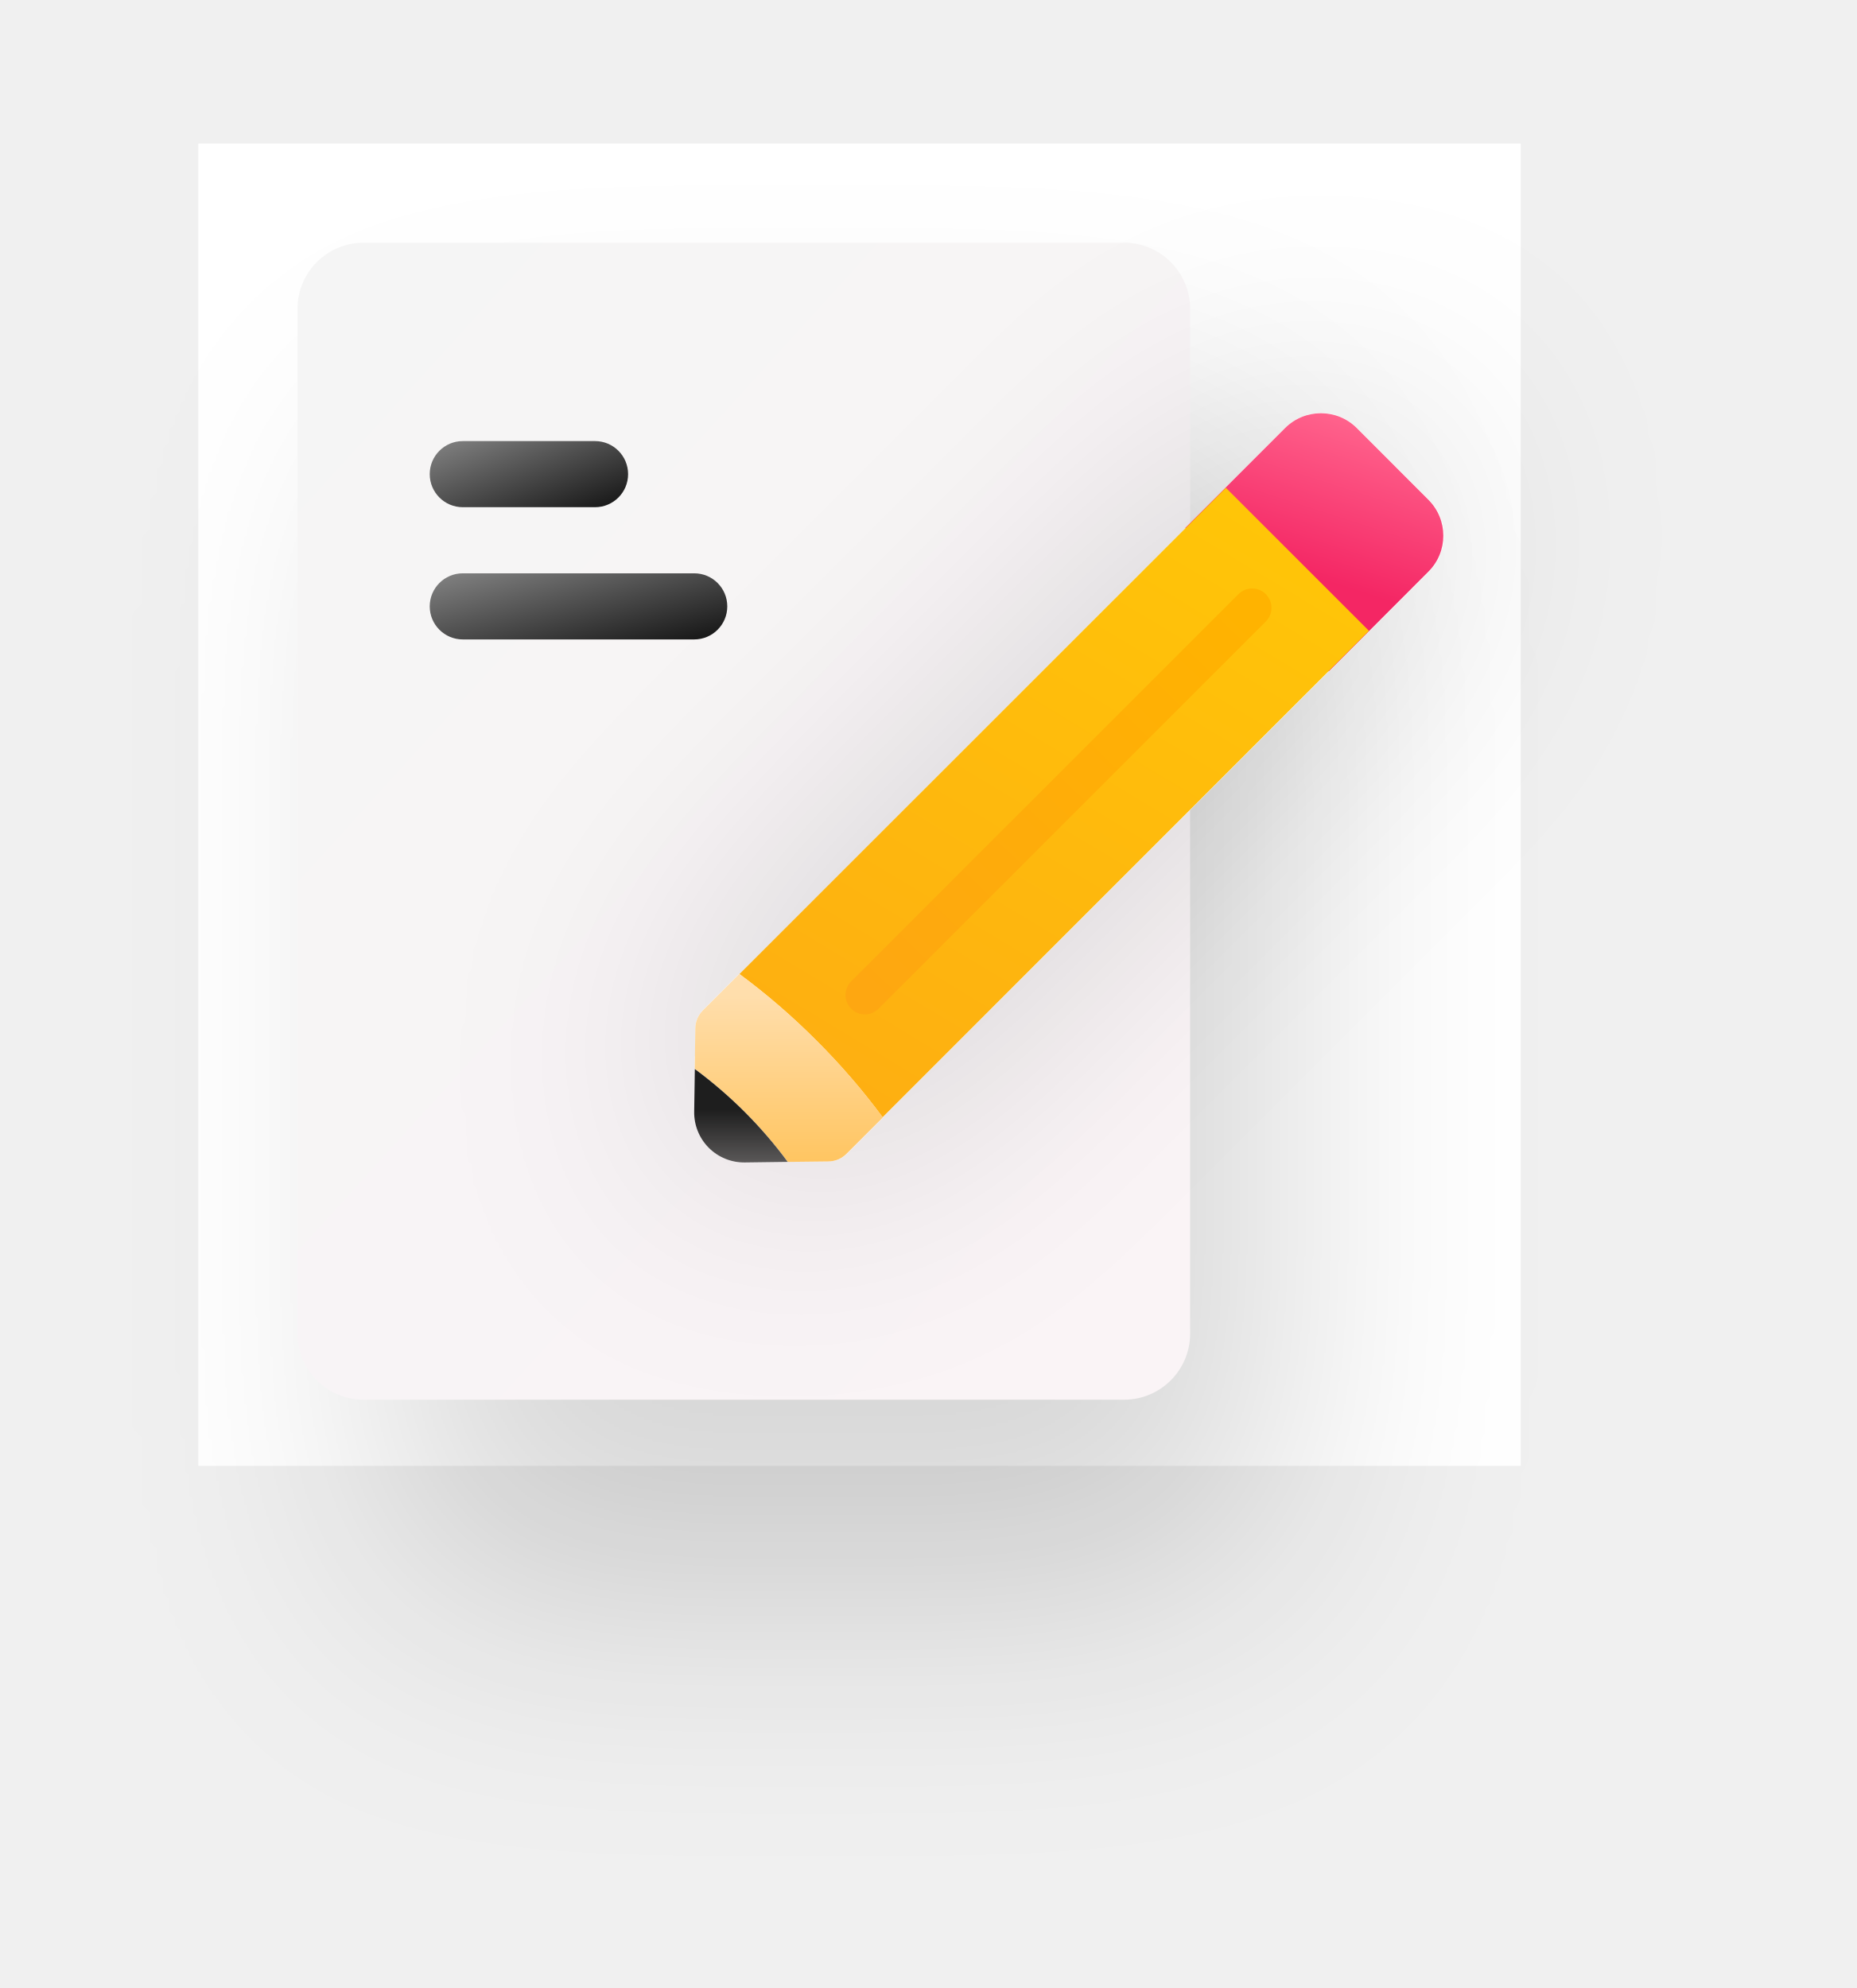
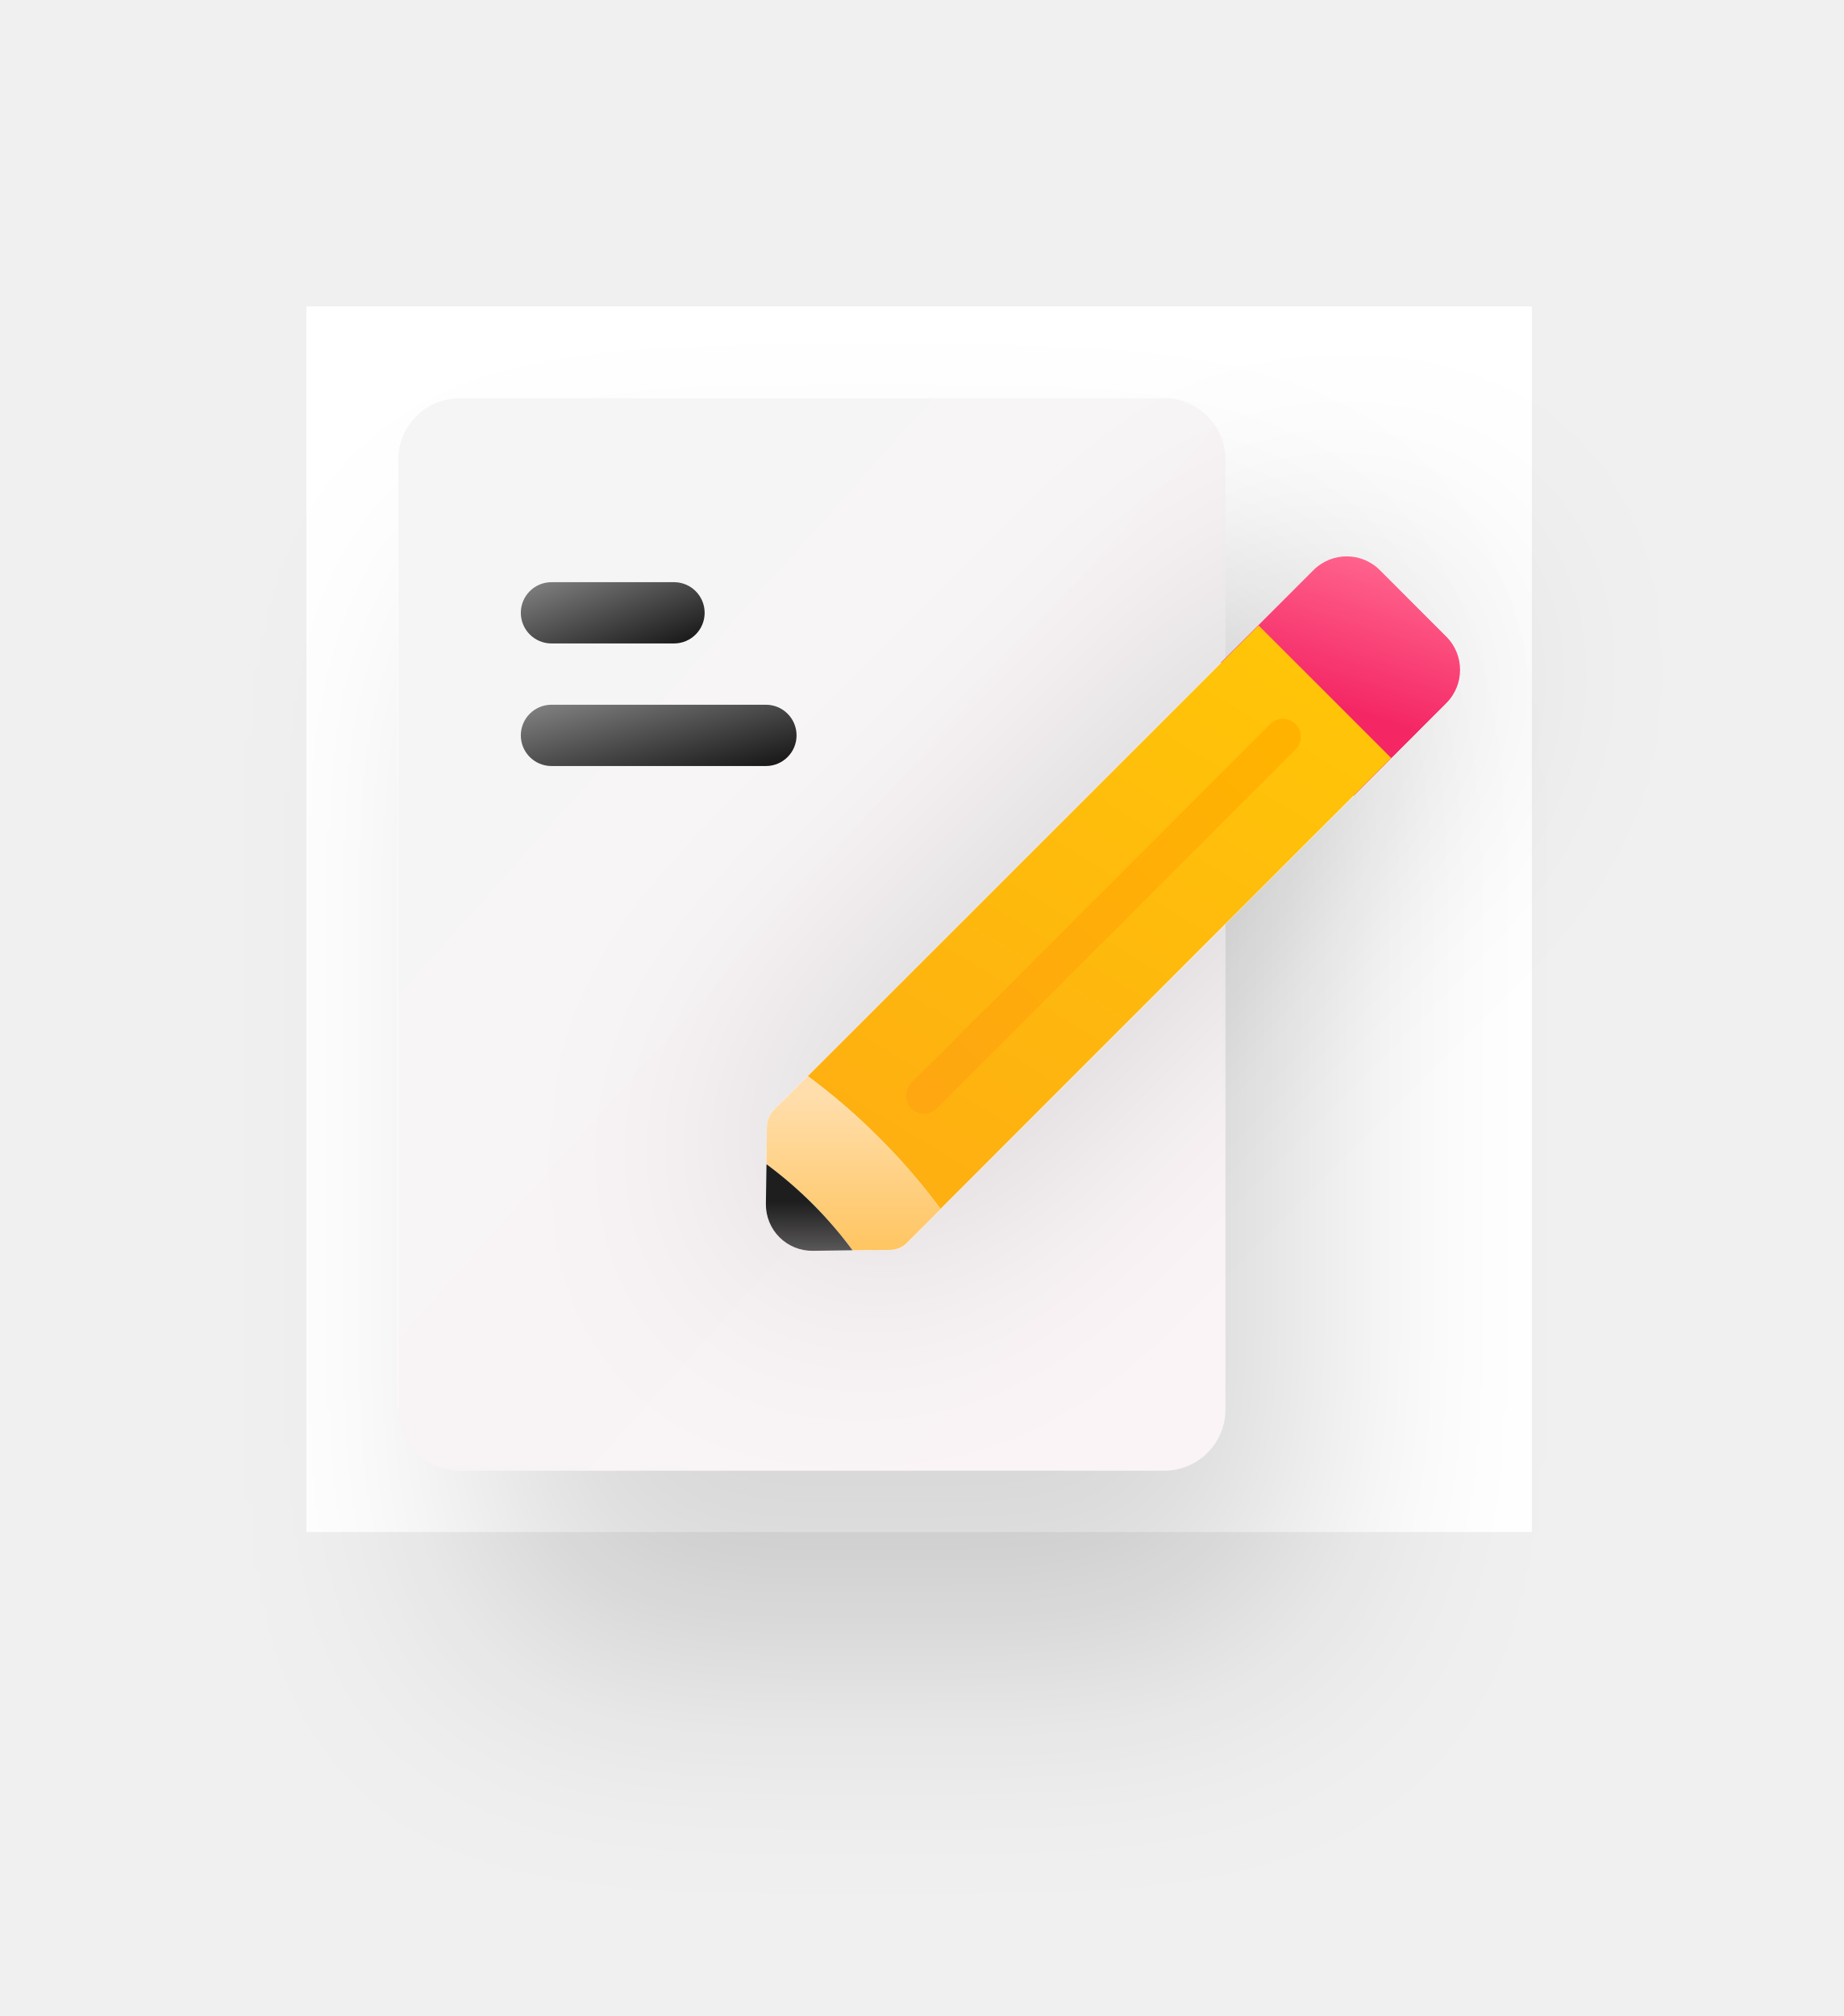
- <svg xmlns="http://www.w3.org/2000/svg" width="56.163" height="60.138" viewBox="0 0 56.163 60.138">
+ <svg xmlns="http://www.w3.org/2000/svg" width="60.165" height="65.795" viewBox="0 0 60.165 65.795">
  <defs>
-     <filter id="합치기_173" x="0" y="1.617" width="50.495" height="58.521" filterUnits="userSpaceOnUse">
+     <filter id="Union_173" x="4.002" y="7.274" width="50.495" height="58.521" filterUnits="userSpaceOnUse">
      <feOffset dx="3" dy="6" input="SourceAlpha" />
      <feGaussianBlur stdDeviation="4" result="blur" />
      <feFlood flood-opacity="0.161" />
      <feComposite operator="in" in2="blur" />
      <feComposite in="SourceGraphic" />
    </filter>
    <linearGradient id="linear-gradient" x1="0.065" y1="0.022" x2="0.852" y2="0.943" gradientUnits="objectBoundingBox">
      <stop offset="0" stop-color="#f5f5f5" />
      <stop offset="1" stop-color="#faf4f6" />
    </linearGradient>
    <linearGradient id="linear-gradient-2" x1="1" y1="-0.145" x2="0" y2="1" gradientUnits="objectBoundingBox">
      <stop offset="0" stop-color="#0a0a0a" />
      <stop offset="1" stop-color="#848484" />
    </linearGradient>
-     <filter id="합치기_166" x="8.498" y="0" width="47.666" height="47.665" filterUnits="userSpaceOnUse">
+     <filter id="Union_166" x="12.499" y="5.657" width="47.666" height="47.665" filterUnits="userSpaceOnUse">
      <feOffset input="SourceAlpha" />
      <feGaussianBlur stdDeviation="4" result="blur-2" />
      <feFlood flood-opacity="0.161" />
      <feComposite operator="in" in2="blur-2" />
      <feComposite in="SourceGraphic" />
    </filter>
    <linearGradient id="linear-gradient-4" x1="0.691" y1="0.047" x2="0.5" y2="0.637" gradientUnits="objectBoundingBox">
      <stop offset="0" stop-color="#ff628c" />
      <stop offset="1" stop-color="#f42664" />
    </linearGradient>
    <linearGradient id="linear-gradient-5" x1="0.817" y1="0.04" x2="0.239" y2="1" gradientUnits="objectBoundingBox">
      <stop offset="0" stop-color="#ffc508" />
      <stop offset="1" stop-color="#feaf11" />
    </linearGradient>
    <linearGradient id="linear-gradient-6" x1="0.5" y1="0.114" x2="0.5" y2="1" gradientUnits="objectBoundingBox">
      <stop offset="0" stop-color="#ffdeac" />
      <stop offset="1" stop-color="#ffc561" />
    </linearGradient>
    <linearGradient id="linear-gradient-7" x1="0.5" y1="0.436" x2="0.5" y2="1" gradientUnits="objectBoundingBox">
      <stop offset="0" stop-color="#1e1e1e" />
      <stop offset="1" stop-color="#5a5858" />
    </linearGradient>
    <linearGradient id="linear-gradient-8" x1="0.931" y1="0.051" x2="0.053" y2="0.956" gradientUnits="objectBoundingBox">
      <stop offset="0" stop-color="#ffb300" />
      <stop offset="1" stop-color="#fea711" />
    </linearGradient>
  </defs>
-   <g id="그룹_113118" data-name="그룹 113118" transform="translate(-1560.002 -883.657)">
-     <rect id="사각형_20594" data-name="사각형 20594" width="40" height="40" transform="translate(1566 888)" fill="#fff" />
-     <g id="그룹_113118-2" data-name="그룹 113118" transform="translate(0 0.157)">
-       <g id="icon" transform="translate(1569.285 892.192)">
-         <g id="그룹_1934" data-name="그룹 1934" transform="translate(0 -0.727)">
-           <g transform="matrix(1, 0, 0, 1, -9.28, -7.97)" filter="url(#합치기_173)">
-             <path id="합치기_173-2" data-name="합치기 173" d="M2,0H22.495a4,4,0,0,1,4,4V30.521a4,4,0,0,1-4,4H2a2,2,0,0,1-2-2V2A2,2,0,0,1,2,0Z" transform="translate(9 7.62)" fill="#fff" />
+   <g id="Group_113204" data-name="Group 113204" transform="translate(-1443 -765)">
+     <g id="Group_113118" data-name="Group 113118" transform="translate(-113 -113)">
+       <rect id="Rectangle_20594" data-name="Rectangle 20594" width="40" height="40" transform="translate(1566 888)" fill="#fff" />
+       <g id="Group_113118-2" data-name="Group 113118" transform="translate(0 0.157)">
+         <g id="icon" transform="translate(1569.285 892.192)">
+           <g id="Group_1934" data-name="Group 1934" transform="translate(0 -0.727)">
+             <g transform="matrix(1, 0, 0, 1, -13.29, -13.62)" filter="url(#Union_173)">
+               <path id="Union_173-2" data-name="Union 173" d="M2,0H22.495a4,4,0,0,1,4,4V30.521a4,4,0,0,1-4,4H2a2,2,0,0,1-2-2V2A2,2,0,0,1,2,0Z" transform="translate(13 13.27)" fill="#fff" />
+             </g>
+             <rect id="Rectangle_19900" data-name="Rectangle 19900" width="27" height="35" rx="2" transform="translate(-0.285 -0.623)" fill="url(#linear-gradient)" />
+             <rect id="Rectangle_19902" data-name="Rectangle 19902" width="2" height="6" rx="1" transform="translate(9.715 5.378) rotate(90)" fill="url(#linear-gradient-2)" />
+             <rect id="Rectangle_19903" data-name="Rectangle 19903" width="2" height="9" rx="1" transform="translate(12.715 9.378) rotate(90)" fill="url(#linear-gradient-2)" />
          </g>
-           <rect id="사각형_19900" data-name="사각형 19900" width="27" height="35" rx="2" transform="translate(-0.285 -0.623)" fill="url(#linear-gradient)" />
-           <rect id="사각형_19902" data-name="사각형 19902" width="2" height="6" rx="1" transform="translate(9.715 5.378) rotate(90)" fill="url(#linear-gradient-2)" />
-           <rect id="사각형_19903" data-name="사각형 19903" width="2" height="9" rx="1" transform="translate(12.715 9.378) rotate(90)" fill="url(#linear-gradient-2)" />
        </g>
-       </g>
-       <g id="그룹_111991" data-name="그룹 111991" transform="translate(1580.863 896)">
-         <g transform="matrix(1, 0, 0, 1, -20.86, -12.5)" filter="url(#합치기_166)">
-           <path id="합치기_166-2" data-name="합치기 166" d="M0,21.129l.017-1.294a13.634,13.634,0,0,1,1.51,1.3,13.624,13.624,0,0,1,1.3,1.51l-1.294.017H1.515A1.512,1.512,0,0,1,0,21.129Zm1.527.008a13.5,13.5,0,0,0-1.509-1.3l.016-1.228a.789.789,0,0,1,.232-.55l1.1-1.1.009.006.15-.15L14.861,3.478l-.008-.008L17.873.45a1.534,1.534,0,0,1,2.171,0l2.171,2.171a1.534,1.534,0,0,1,0,2.171L19.2,7.812l-.007-.007L5.853,21.139l-.149.15.006.008-1.1,1.1a.789.789,0,0,1-.55.232l-1.229.016A13.557,13.557,0,0,0,1.527,21.138Z" transform="translate(21 12.5)" fill="#fff" stroke="rgba(0,0,0,0)" stroke-miterlimit="10" stroke-width="1" />
-         </g>
-         <g id="그룹_110132" data-name="그룹 110132" transform="translate(0.136 0)">
-           <path id="패스_37331" data-name="패스 37331" d="M25.7,4.791a1.535,1.535,0,0,0,0-2.171L23.533.45a1.535,1.535,0,0,0-2.171,0l-3.02,3.02,4.342,4.342Z" transform="translate(-3.49 0)" fill="url(#linear-gradient-4)" />
-           <path id="패스_37333" data-name="패스 37333" d="M16.983-3.851,2.428,10.7l-.159.159a20.461,20.461,0,0,1,2.322,2.005A20.358,20.358,0,0,1,6.6,15.191l.158-.159L21.311.476Z" transform="translate(-0.901 6.107)" fill="url(#linear-gradient-5)" />
-           <path id="패스_37334" data-name="패스 37334" d="M2.84,28.314,4.069,28.3a.788.788,0,0,0,.55-.232l1.1-1.1a20.408,20.408,0,0,0-2.012-2.33,20.411,20.411,0,0,0-2.33-2.012l-1.1,1.1a.788.788,0,0,0-.232.55L.028,25.5a13.53,13.53,0,0,1,1.51,1.3,13.529,13.529,0,0,1,1.3,1.51" transform="translate(-0.011 -5.666)" fill="url(#linear-gradient-6)" />
-           <path id="패스_37335" data-name="패스 37335" d="M1.535,30.229l1.294-.017a13.468,13.468,0,0,0-1.3-1.51,13.477,13.477,0,0,0-1.51-1.3L0,28.694a1.511,1.511,0,0,0,1.535,1.535" transform="translate(0 -7.564)" fill="url(#linear-gradient-7)" />
-           <path id="패스_37407" data-name="패스 37407" d="M-.414,11.885a.584.584,0,0,1-.414-.172.586.586,0,0,1,0-.828L10.886-.828a.586.586,0,0,1,.828,0,.586.586,0,0,1,0,.828L0,11.714A.584.584,0,0,1-.414,11.885Z" transform="translate(5.576 6.301)" fill="url(#linear-gradient-8)" />
+         <g id="Group_111991" data-name="Group 111991" transform="translate(1580.863 896)">
+           <g transform="matrix(1, 0, 0, 1, -24.86, -18.16)" filter="url(#Union_166)">
+             <path id="Union_166-2" data-name="Union 166" d="M0,21.129l.017-1.294a13.634,13.634,0,0,1,1.51,1.3,13.624,13.624,0,0,1,1.3,1.51l-1.294.017H1.515A1.512,1.512,0,0,1,0,21.129Zm1.527.008a13.5,13.5,0,0,0-1.509-1.3l.016-1.228a.789.789,0,0,1,.232-.55l1.1-1.1.009.006.15-.15L14.861,3.478l-.008-.008L17.873.45a1.534,1.534,0,0,1,2.171,0l2.171,2.171a1.534,1.534,0,0,1,0,2.171L19.2,7.812l-.007-.007L5.853,21.139l-.149.15.006.008-1.1,1.1a.789.789,0,0,1-.55.232l-1.229.016A13.557,13.557,0,0,0,1.527,21.138Z" transform="translate(25 18.16)" fill="#fff" stroke="rgba(0,0,0,0)" stroke-miterlimit="10" stroke-width="1" />
+           </g>
+           <g id="Group_110132" data-name="Group 110132" transform="translate(0.136 0)">
+             <path id="Path_37331" data-name="Path 37331" d="M25.7,4.791a1.535,1.535,0,0,0,0-2.171L23.533.45a1.535,1.535,0,0,0-2.171,0l-3.02,3.02,4.342,4.342Z" transform="translate(-3.49 0)" fill="url(#linear-gradient-4)" />
+             <path id="Path_37333" data-name="Path 37333" d="M16.983-3.851,2.428,10.7l-.159.159a20.461,20.461,0,0,1,2.322,2.005A20.358,20.358,0,0,1,6.6,15.191l.158-.159L21.311.476Z" transform="translate(-0.901 6.107)" fill="url(#linear-gradient-5)" />
+             <path id="Path_37334" data-name="Path 37334" d="M2.84,28.314,4.069,28.3a.788.788,0,0,0,.55-.232l1.1-1.1a20.408,20.408,0,0,0-2.012-2.33,20.411,20.411,0,0,0-2.33-2.012l-1.1,1.1a.788.788,0,0,0-.232.55L.028,25.5a13.53,13.53,0,0,1,1.51,1.3,13.529,13.529,0,0,1,1.3,1.51" transform="translate(-0.011 -5.666)" fill="url(#linear-gradient-6)" />
+             <path id="Path_37335" data-name="Path 37335" d="M1.535,30.229l1.294-.017a13.468,13.468,0,0,0-1.3-1.51,13.477,13.477,0,0,0-1.51-1.3L0,28.694a1.511,1.511,0,0,0,1.535,1.535" transform="translate(0 -7.564)" fill="url(#linear-gradient-7)" />
+             <path id="패스_37407" data-name="패스 37407" d="M-.414,11.885a.584.584,0,0,1-.414-.172.586.586,0,0,1,0-.828L10.886-.828a.586.586,0,0,1,.828,0,.586.586,0,0,1,0,.828L0,11.714A.584.584,0,0,1-.414,11.885Z" transform="translate(5.576 6.301)" fill="url(#linear-gradient-8)" />
+           </g>
        </g>
      </g>
    </g>
+     <rect id="Rectangle_20654" data-name="Rectangle 20654" width="60" height="60" transform="translate(1443 765)" opacity="0" />
  </g>
</svg>
